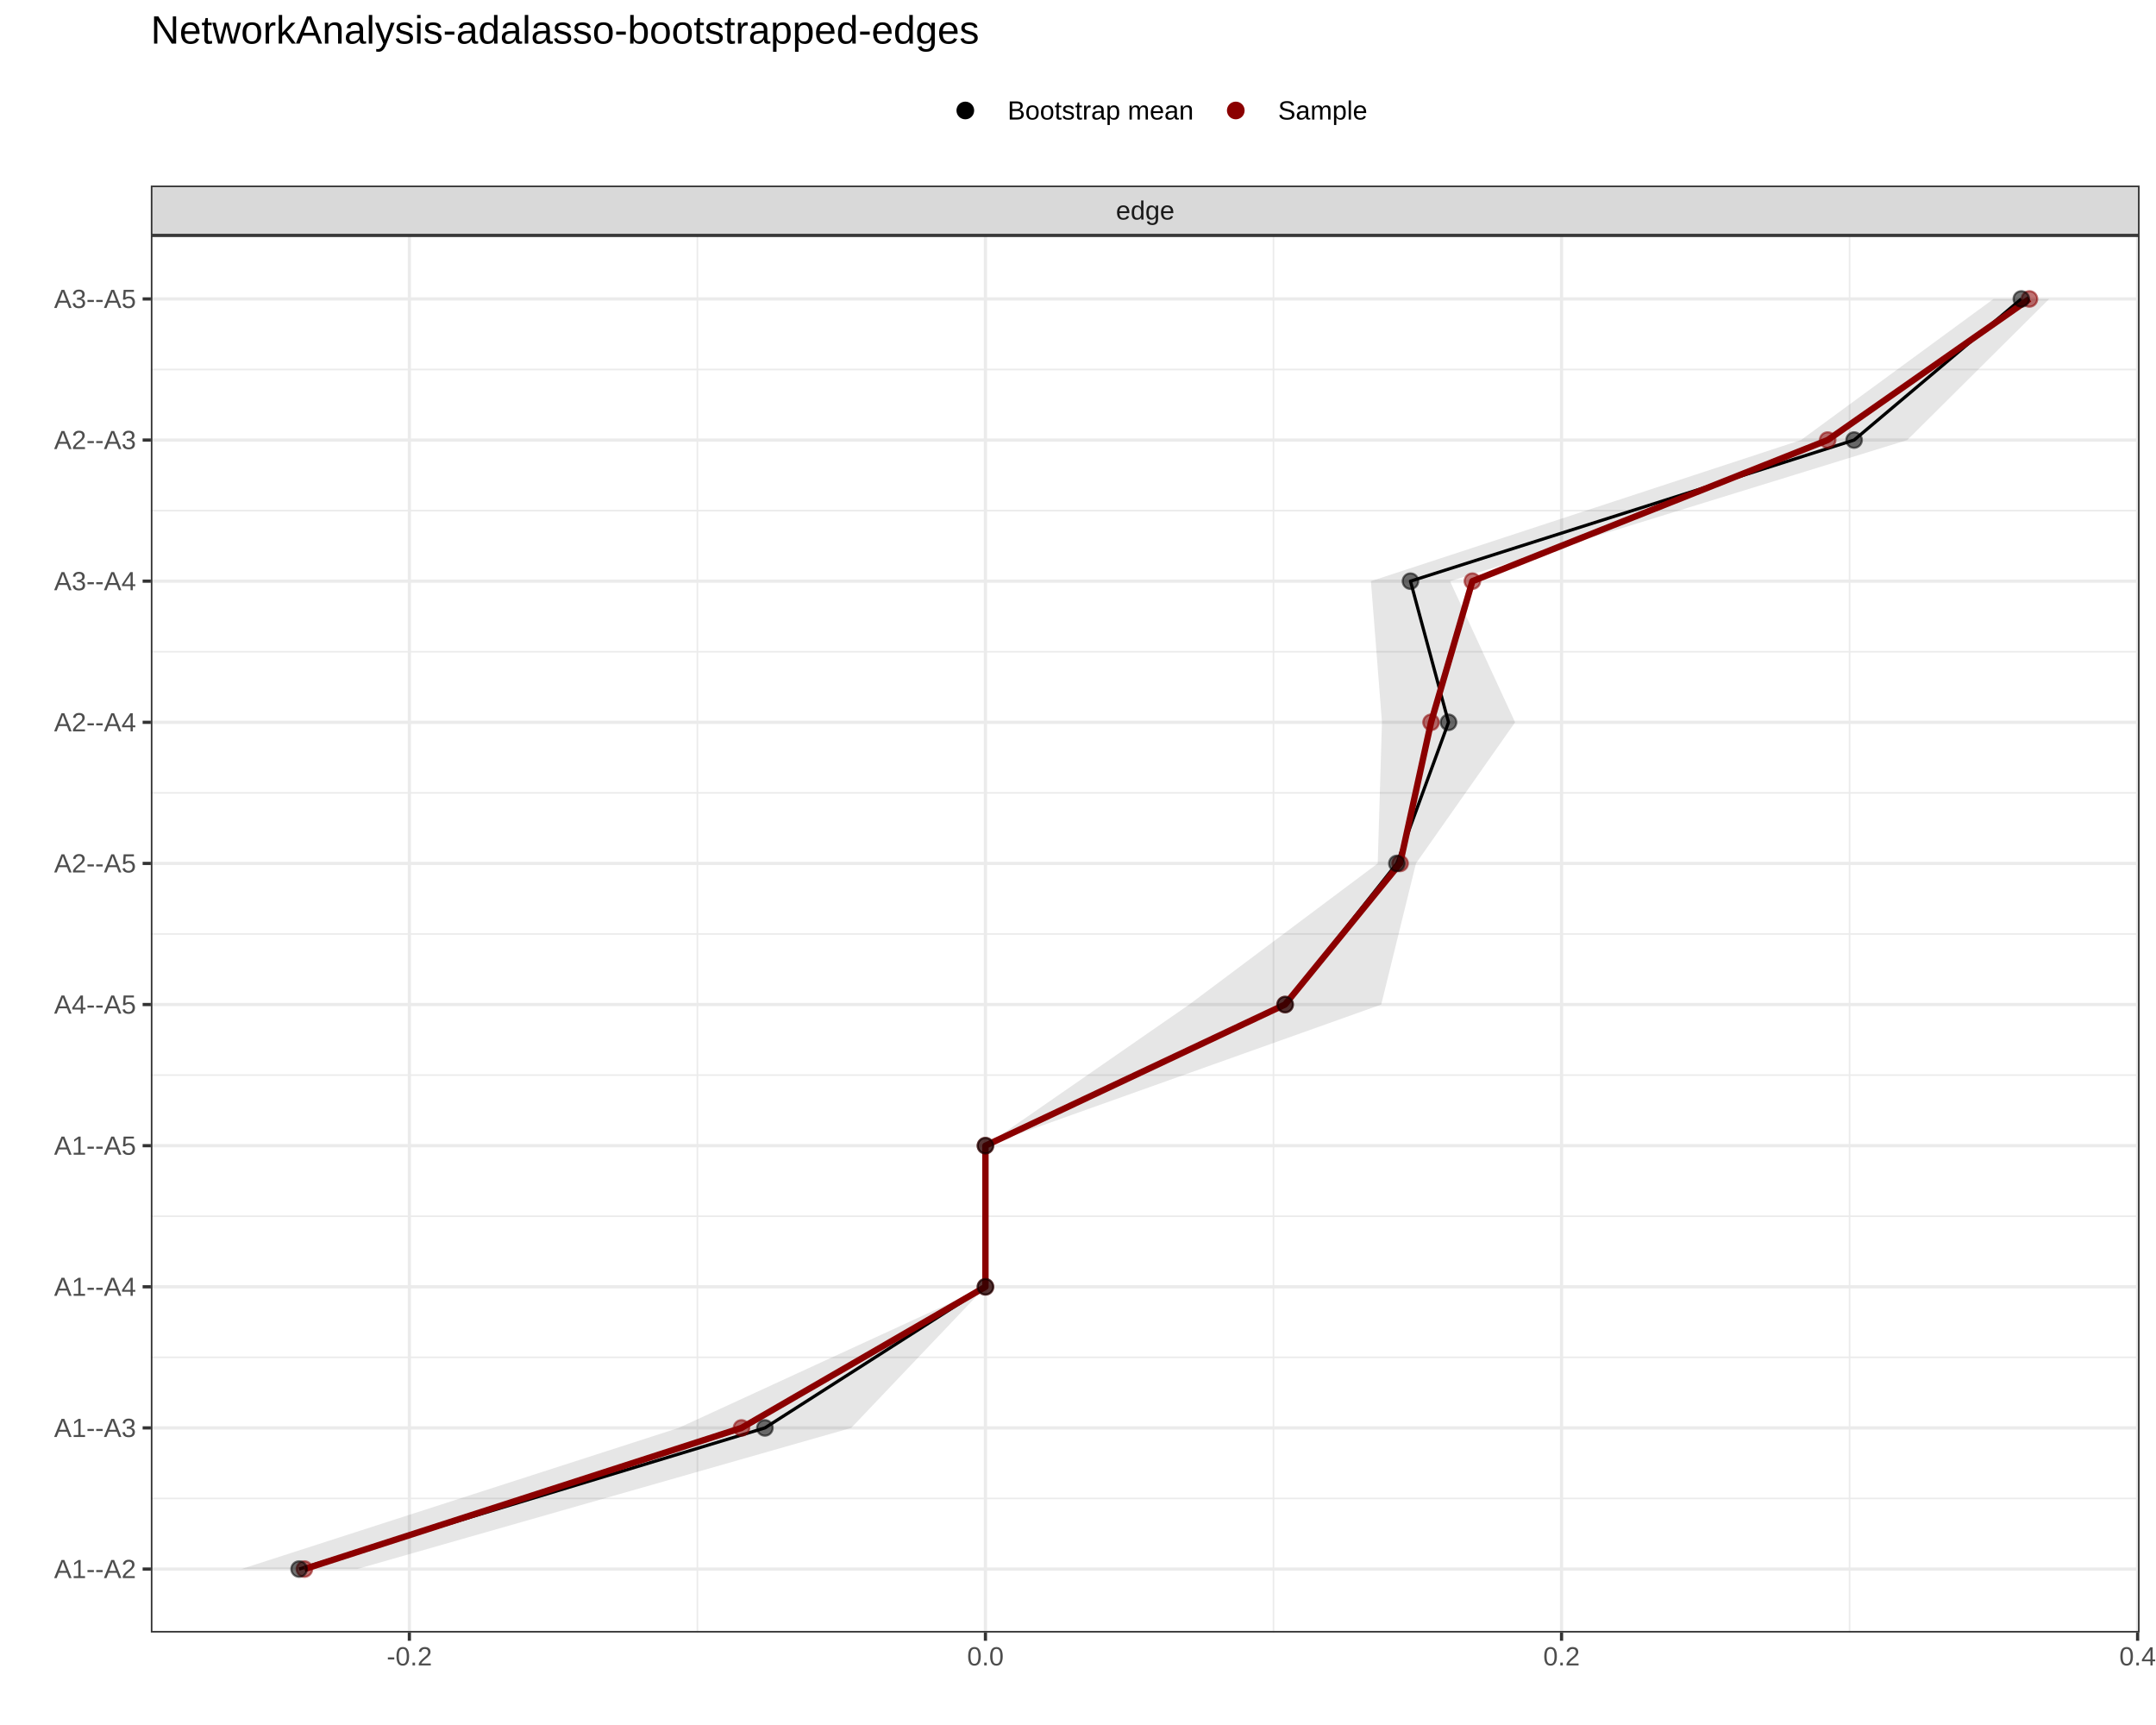
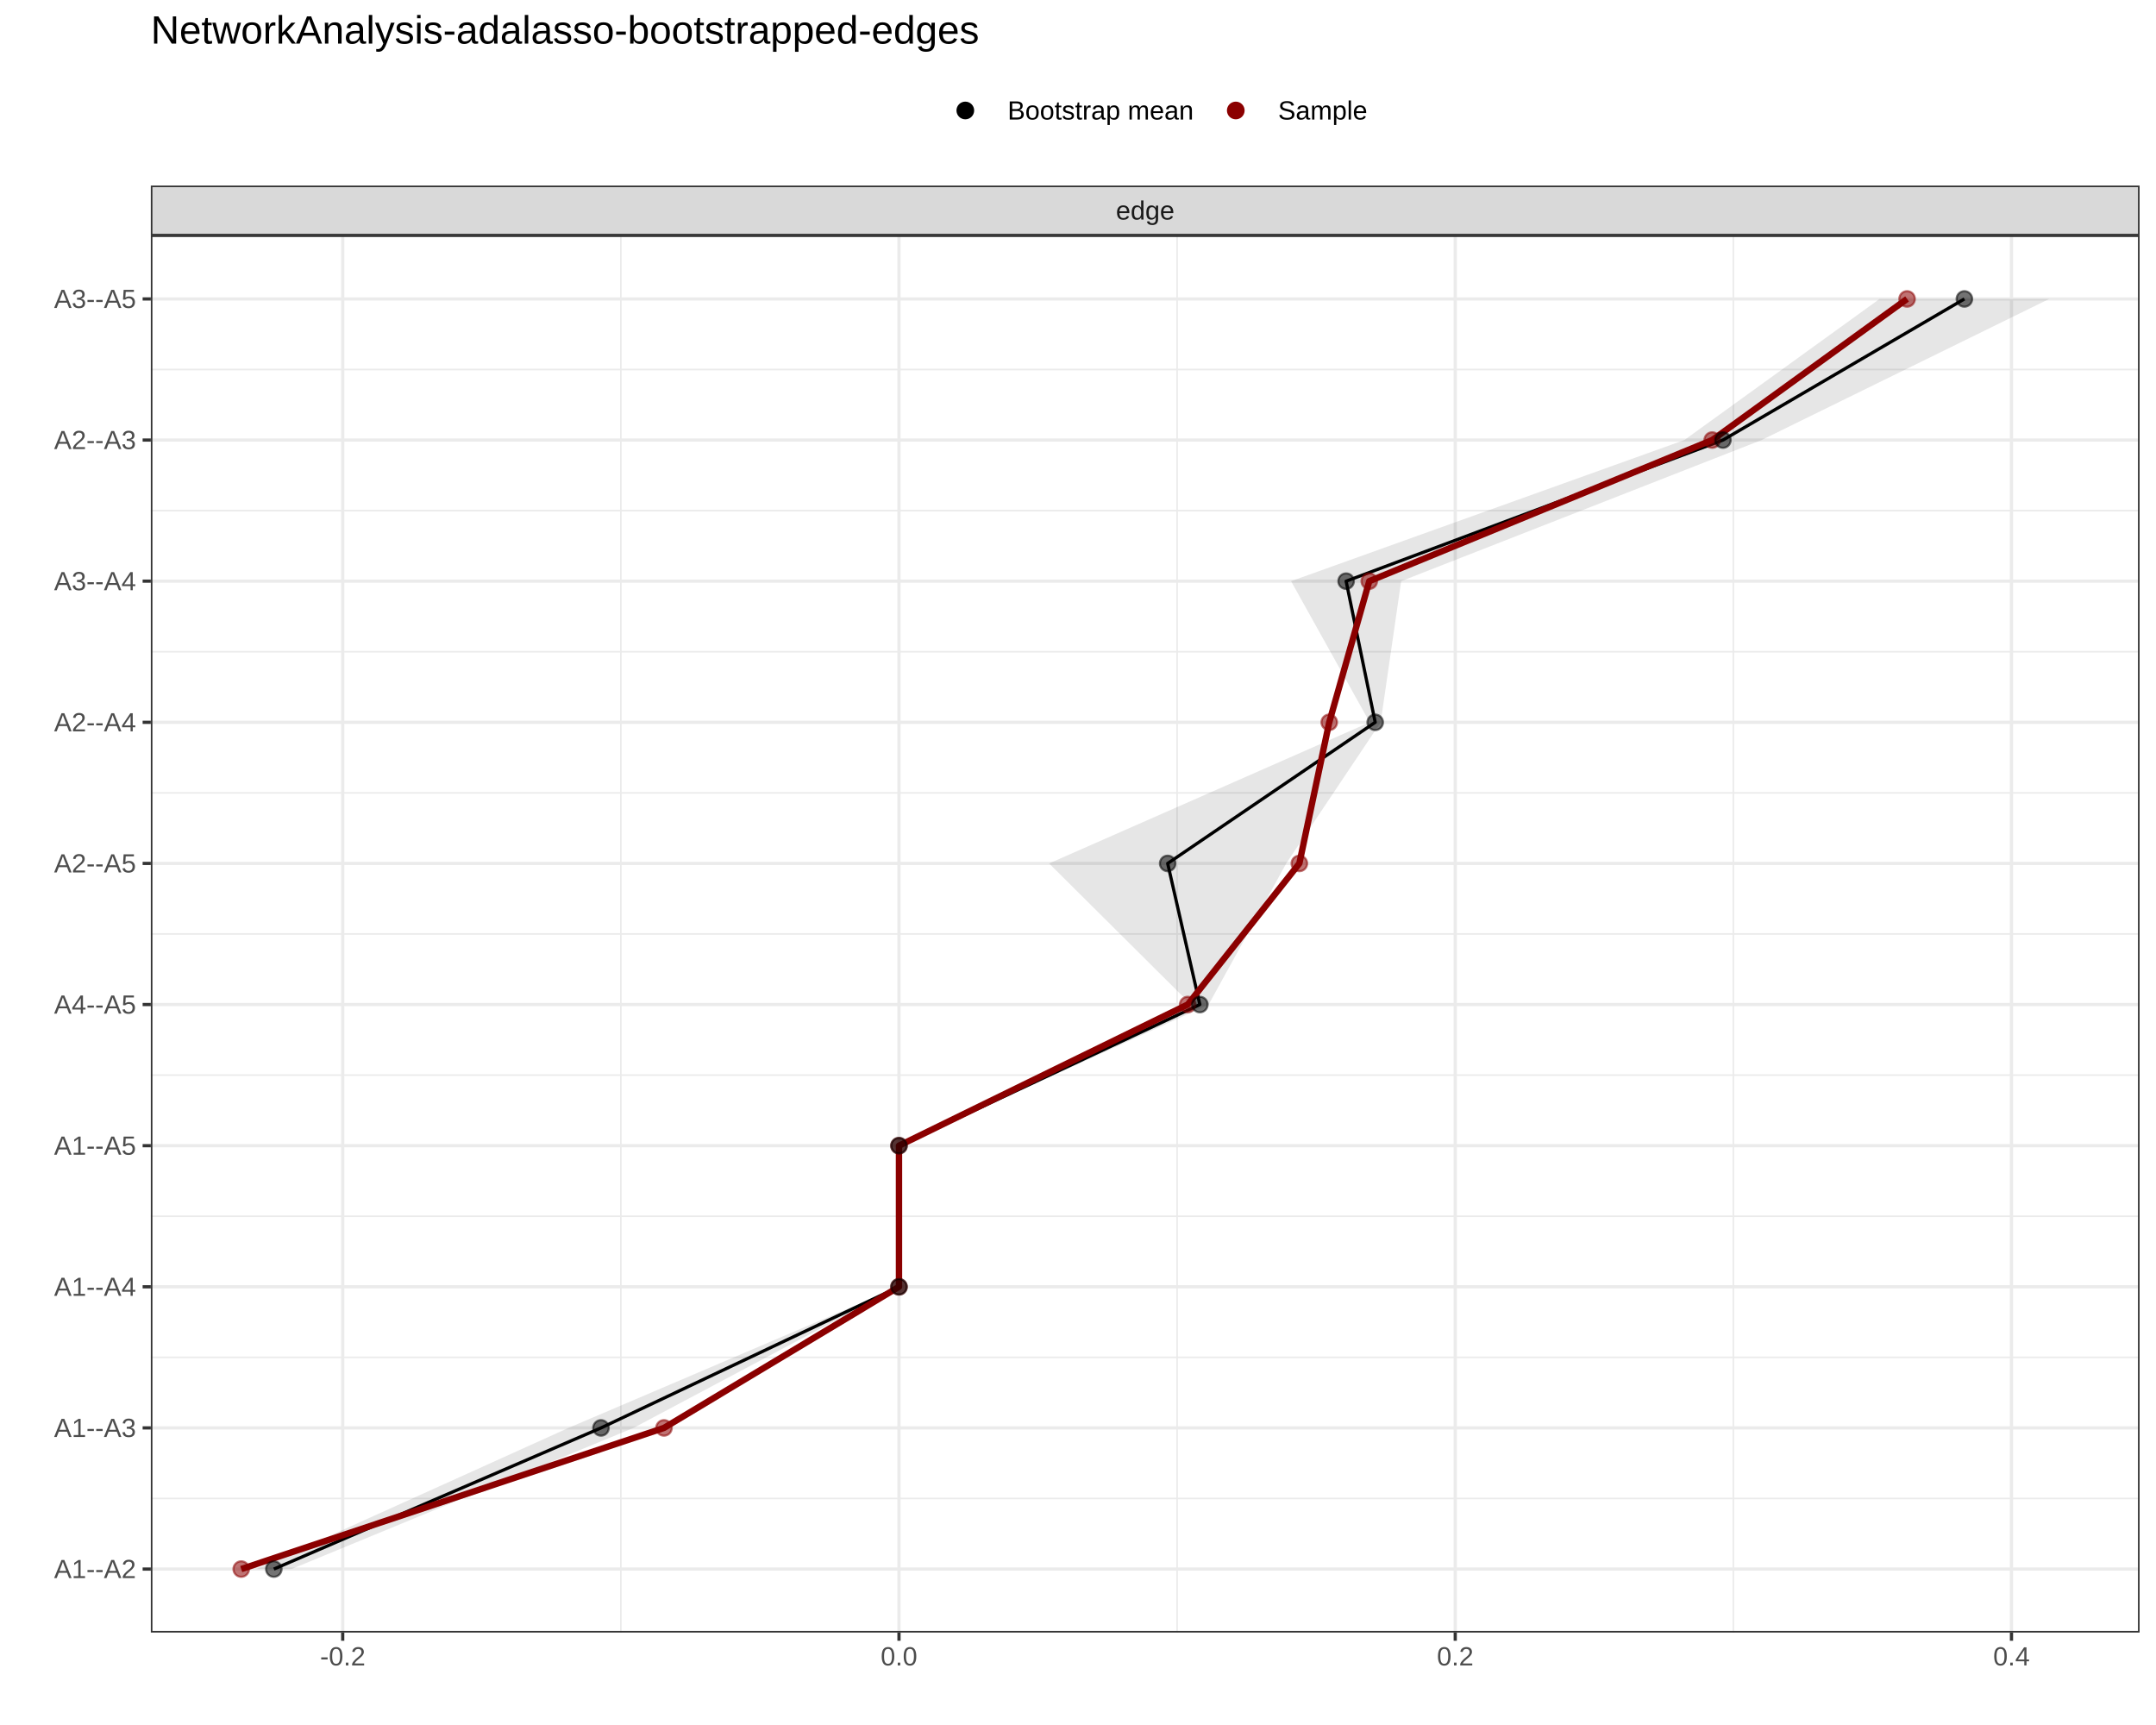
<svg xmlns="http://www.w3.org/2000/svg" viewBox="0 0 720.00 576.00">
  <defs>
    <style type="text/css">
    line, polyline, polygon, path, rect, circle {
      fill: none;
      stroke: #000000;
      stroke-linecap: round;
      stroke-linejoin: round;
      stroke-miterlimit: 10.00;
    }
  </style>
  </defs>
  <rect width="100%" height="100%" style="stroke: none; fill: #FFFFFF;" />
  <rect x="0.00" y="0.00" width="720.00" height="576.00" style="stroke-width: 1.07; stroke: #FFFFFF; fill: #FFFFFF;" />
  <defs>
    <clipPath id="cpNTAuMzd8NzE0LjUyfDU0NS4xM3w3OC42MQ==">
      <rect x="50.37" y="78.61" width="664.15" height="466.52" />
    </clipPath>
  </defs>
  <rect x="50.37" y="78.61" width="664.15" height="466.52" style="stroke-width: 1.07; stroke: none; fill: #FFFFFF;" clip-path="url(#cpNTAuMzd8NzE0LjUyfDU0NS4xM3w3OC42MQ==)" />
  <polyline points="50.37,500.36 714.52,500.36 " style="stroke-width: 0.53; stroke: #EBEBEB; stroke-linecap: butt;" clip-path="url(#cpNTAuMzd8NzE0LjUyfDU0NS4xM3w3OC42MQ==)" />
  <polyline points="50.37,453.24 714.52,453.24 " style="stroke-width: 0.53; stroke: #EBEBEB; stroke-linecap: butt;" clip-path="url(#cpNTAuMzd8NzE0LjUyfDU0NS4xM3w3OC42MQ==)" />
  <polyline points="50.37,406.12 714.52,406.12 " style="stroke-width: 0.53; stroke: #EBEBEB; stroke-linecap: butt;" clip-path="url(#cpNTAuMzd8NzE0LjUyfDU0NS4xM3w3OC42MQ==)" />
  <polyline points="50.37,358.99 714.52,358.99 " style="stroke-width: 0.53; stroke: #EBEBEB; stroke-linecap: butt;" clip-path="url(#cpNTAuMzd8NzE0LjUyfDU0NS4xM3w3OC42MQ==)" />
  <polyline points="50.37,311.87 714.52,311.87 " style="stroke-width: 0.53; stroke: #EBEBEB; stroke-linecap: butt;" clip-path="url(#cpNTAuMzd8NzE0LjUyfDU0NS4xM3w3OC42MQ==)" />
  <polyline points="50.37,264.75 714.52,264.75 " style="stroke-width: 0.53; stroke: #EBEBEB; stroke-linecap: butt;" clip-path="url(#cpNTAuMzd8NzE0LjUyfDU0NS4xM3w3OC42MQ==)" />
  <polyline points="50.37,217.62 714.52,217.62 " style="stroke-width: 0.53; stroke: #EBEBEB; stroke-linecap: butt;" clip-path="url(#cpNTAuMzd8NzE0LjUyfDU0NS4xM3w3OC42MQ==)" />
  <polyline points="50.37,170.50 714.52,170.50 " style="stroke-width: 0.53; stroke: #EBEBEB; stroke-linecap: butt;" clip-path="url(#cpNTAuMzd8NzE0LjUyfDU0NS4xM3w3OC42MQ==)" />
  <polyline points="50.37,123.38 714.52,123.38 " style="stroke-width: 0.53; stroke: #EBEBEB; stroke-linecap: butt;" clip-path="url(#cpNTAuMzd8NzE0LjUyfDU0NS4xM3w3OC42MQ==)" />
-   <polyline points="232.90,545.13 232.90,78.61 " style="stroke-width: 0.53; stroke: #EBEBEB; stroke-linecap: butt;" clip-path="url(#cpNTAuMzd8NzE0LjUyfDU0NS4xM3w3OC42MQ==)" />
-   <polyline points="425.28,545.13 425.28,78.61 " style="stroke-width: 0.53; stroke: #EBEBEB; stroke-linecap: butt;" clip-path="url(#cpNTAuMzd8NzE0LjUyfDU0NS4xM3w3OC42MQ==)" />
-   <polyline points="617.67,545.13 617.67,78.61 " style="stroke-width: 0.53; stroke: #EBEBEB; stroke-linecap: butt;" clip-path="url(#cpNTAuMzd8NzE0LjUyfDU0NS4xM3w3OC42MQ==)" />
+   <polyline points="207.34,545.13 207.34,78.61 " style="stroke-width: 0.53; stroke: #EBEBEB; stroke-linecap: butt;" clip-path="url(#cpNTAuMzd8NzE0LjUyfDU0NS4xM3w3OC42MQ==)" />
+   <polyline points="393.10,545.13 393.10,78.61 " style="stroke-width: 0.53; stroke: #EBEBEB; stroke-linecap: butt;" clip-path="url(#cpNTAuMzd8NzE0LjUyfDU0NS4xM3w3OC42MQ==)" />
+   <polyline points="578.86,545.13 578.86,78.61 " style="stroke-width: 0.53; stroke: #EBEBEB; stroke-linecap: butt;" clip-path="url(#cpNTAuMzd8NzE0LjUyfDU0NS4xM3w3OC42MQ==)" />
  <polyline points="50.37,523.93 714.52,523.93 " style="stroke-width: 1.07; stroke: #EBEBEB; stroke-linecap: butt;" clip-path="url(#cpNTAuMzd8NzE0LjUyfDU0NS4xM3w3OC42MQ==)" />
  <polyline points="50.37,476.80 714.52,476.80 " style="stroke-width: 1.07; stroke: #EBEBEB; stroke-linecap: butt;" clip-path="url(#cpNTAuMzd8NzE0LjUyfDU0NS4xM3w3OC42MQ==)" />
  <polyline points="50.37,429.68 714.52,429.68 " style="stroke-width: 1.07; stroke: #EBEBEB; stroke-linecap: butt;" clip-path="url(#cpNTAuMzd8NzE0LjUyfDU0NS4xM3w3OC42MQ==)" />
  <polyline points="50.37,382.56 714.52,382.56 " style="stroke-width: 1.07; stroke: #EBEBEB; stroke-linecap: butt;" clip-path="url(#cpNTAuMzd8NzE0LjUyfDU0NS4xM3w3OC42MQ==)" />
  <polyline points="50.37,335.43 714.52,335.43 " style="stroke-width: 1.07; stroke: #EBEBEB; stroke-linecap: butt;" clip-path="url(#cpNTAuMzd8NzE0LjUyfDU0NS4xM3w3OC42MQ==)" />
  <polyline points="50.37,288.31 714.52,288.31 " style="stroke-width: 1.07; stroke: #EBEBEB; stroke-linecap: butt;" clip-path="url(#cpNTAuMzd8NzE0LjUyfDU0NS4xM3w3OC42MQ==)" />
  <polyline points="50.37,241.19 714.52,241.19 " style="stroke-width: 1.07; stroke: #EBEBEB; stroke-linecap: butt;" clip-path="url(#cpNTAuMzd8NzE0LjUyfDU0NS4xM3w3OC42MQ==)" />
  <polyline points="50.37,194.06 714.52,194.06 " style="stroke-width: 1.07; stroke: #EBEBEB; stroke-linecap: butt;" clip-path="url(#cpNTAuMzd8NzE0LjUyfDU0NS4xM3w3OC42MQ==)" />
  <polyline points="50.37,146.94 714.52,146.94 " style="stroke-width: 1.07; stroke: #EBEBEB; stroke-linecap: butt;" clip-path="url(#cpNTAuMzd8NzE0LjUyfDU0NS4xM3w3OC42MQ==)" />
  <polyline points="50.37,99.82 714.52,99.82 " style="stroke-width: 1.07; stroke: #EBEBEB; stroke-linecap: butt;" clip-path="url(#cpNTAuMzd8NzE0LjUyfDU0NS4xM3w3OC42MQ==)" />
-   <polyline points="136.71,545.13 136.71,78.61 " style="stroke-width: 1.07; stroke: #EBEBEB; stroke-linecap: butt;" clip-path="url(#cpNTAuMzd8NzE0LjUyfDU0NS4xM3w3OC42MQ==)" />
-   <polyline points="329.09,545.13 329.09,78.61 " style="stroke-width: 1.07; stroke: #EBEBEB; stroke-linecap: butt;" clip-path="url(#cpNTAuMzd8NzE0LjUyfDU0NS4xM3w3OC42MQ==)" />
-   <polyline points="521.48,545.13 521.48,78.61 " style="stroke-width: 1.07; stroke: #EBEBEB; stroke-linecap: butt;" clip-path="url(#cpNTAuMzd8NzE0LjUyfDU0NS4xM3w3OC42MQ==)" />
-   <polyline points="713.86,545.13 713.86,78.61 " style="stroke-width: 1.07; stroke: #EBEBEB; stroke-linecap: butt;" clip-path="url(#cpNTAuMzd8NzE0LjUyfDU0NS4xM3w3OC42MQ==)" />
-   <polygon points="80.56,523.93 226.63,476.80 329.09,429.68 329.09,382.56 397.14,335.43 460.09,288.31 461.51,241.19 457.82,194.06 601.43,146.94 665.73,99.82 684.33,99.82 636.93,146.94 484.24,194.06 505.97,241.19 472.86,288.31 461.26,335.43 329.09,382.56 329.09,429.68 284.26,476.80 119.22,523.93 " style="stroke-width: 1.07; stroke: none; fill: #000000; fill-opacity: 0.10;" clip-path="url(#cpNTAuMzd8NzE0LjUyfDU0NS4xM3w3OC42MQ==)" />
-   <polyline points="99.89,523.93 255.44,476.80 329.09,429.68 329.09,382.56 429.20,335.43 466.48,288.31 483.74,241.19 471.03,194.06 619.18,146.94 675.03,99.82 " style="stroke-width: 1.07; stroke-linecap: butt;" clip-path="url(#cpNTAuMzd8NzE0LjUyfDU0NS4xM3w3OC42MQ==)" />
-   <polyline points="101.66,523.93 247.62,476.80 329.09,429.68 329.09,382.56 429.13,335.43 467.56,288.31 477.90,241.19 491.71,194.06 610.35,146.94 677.73,99.82 " style="stroke-width: 2.13; stroke: #8B0000; stroke-linecap: butt;" clip-path="url(#cpNTAuMzd8NzE0LjUyfDU0NS4xM3w3OC42MQ==)" />
-   <circle cx="101.66" cy="523.93" r="1.95pt" style="stroke-width: 0.71; stroke: #8B0000; stroke-opacity: 0.55; fill: #8B0000; fill-opacity: 0.55;" clip-path="url(#cpNTAuMzd8NzE0LjUyfDU0NS4xM3w3OC42MQ==)" />
-   <circle cx="247.62" cy="476.80" r="1.95pt" style="stroke-width: 0.71; stroke: #8B0000; stroke-opacity: 0.55; fill: #8B0000; fill-opacity: 0.55;" clip-path="url(#cpNTAuMzd8NzE0LjUyfDU0NS4xM3w3OC42MQ==)" />
-   <circle cx="329.09" cy="429.68" r="1.95pt" style="stroke-width: 0.71; stroke: #8B0000; stroke-opacity: 0.55; fill: #8B0000; fill-opacity: 0.55;" clip-path="url(#cpNTAuMzd8NzE0LjUyfDU0NS4xM3w3OC42MQ==)" />
-   <circle cx="329.09" cy="382.56" r="1.95pt" style="stroke-width: 0.71; stroke: #8B0000; stroke-opacity: 0.55; fill: #8B0000; fill-opacity: 0.55;" clip-path="url(#cpNTAuMzd8NzE0LjUyfDU0NS4xM3w3OC42MQ==)" />
-   <circle cx="429.13" cy="335.43" r="1.95pt" style="stroke-width: 0.71; stroke: #8B0000; stroke-opacity: 0.55; fill: #8B0000; fill-opacity: 0.55;" clip-path="url(#cpNTAuMzd8NzE0LjUyfDU0NS4xM3w3OC42MQ==)" />
-   <circle cx="467.56" cy="288.31" r="1.95pt" style="stroke-width: 0.71; stroke: #8B0000; stroke-opacity: 0.55; fill: #8B0000; fill-opacity: 0.55;" clip-path="url(#cpNTAuMzd8NzE0LjUyfDU0NS4xM3w3OC42MQ==)" />
-   <circle cx="477.90" cy="241.19" r="1.95pt" style="stroke-width: 0.71; stroke: #8B0000; stroke-opacity: 0.55; fill: #8B0000; fill-opacity: 0.55;" clip-path="url(#cpNTAuMzd8NzE0LjUyfDU0NS4xM3w3OC42MQ==)" />
-   <circle cx="491.71" cy="194.06" r="1.95pt" style="stroke-width: 0.71; stroke: #8B0000; stroke-opacity: 0.55; fill: #8B0000; fill-opacity: 0.55;" clip-path="url(#cpNTAuMzd8NzE0LjUyfDU0NS4xM3w3OC42MQ==)" />
-   <circle cx="610.35" cy="146.94" r="1.95pt" style="stroke-width: 0.71; stroke: #8B0000; stroke-opacity: 0.55; fill: #8B0000; fill-opacity: 0.55;" clip-path="url(#cpNTAuMzd8NzE0LjUyfDU0NS4xM3w3OC42MQ==)" />
-   <circle cx="677.73" cy="99.82" r="1.95pt" style="stroke-width: 0.71; stroke: #8B0000; stroke-opacity: 0.55; fill: #8B0000; fill-opacity: 0.55;" clip-path="url(#cpNTAuMzd8NzE0LjUyfDU0NS4xM3w3OC42MQ==)" />
-   <circle cx="99.89" cy="523.93" r="1.95pt" style="stroke-width: 0.71; stroke: #000000; stroke-opacity: 0.55; fill: #000000; fill-opacity: 0.55;" clip-path="url(#cpNTAuMzd8NzE0LjUyfDU0NS4xM3w3OC42MQ==)" />
-   <circle cx="255.44" cy="476.80" r="1.95pt" style="stroke-width: 0.71; stroke: #000000; stroke-opacity: 0.55; fill: #000000; fill-opacity: 0.55;" clip-path="url(#cpNTAuMzd8NzE0LjUyfDU0NS4xM3w3OC42MQ==)" />
-   <circle cx="329.09" cy="429.68" r="1.95pt" style="stroke-width: 0.71; stroke: #000000; stroke-opacity: 0.55; fill: #000000; fill-opacity: 0.55;" clip-path="url(#cpNTAuMzd8NzE0LjUyfDU0NS4xM3w3OC42MQ==)" />
-   <circle cx="329.09" cy="382.56" r="1.95pt" style="stroke-width: 0.71; stroke: #000000; stroke-opacity: 0.55; fill: #000000; fill-opacity: 0.55;" clip-path="url(#cpNTAuMzd8NzE0LjUyfDU0NS4xM3w3OC42MQ==)" />
-   <circle cx="429.20" cy="335.43" r="1.95pt" style="stroke-width: 0.71; stroke: #000000; stroke-opacity: 0.55; fill: #000000; fill-opacity: 0.55;" clip-path="url(#cpNTAuMzd8NzE0LjUyfDU0NS4xM3w3OC42MQ==)" />
-   <circle cx="466.48" cy="288.31" r="1.95pt" style="stroke-width: 0.71; stroke: #000000; stroke-opacity: 0.55; fill: #000000; fill-opacity: 0.55;" clip-path="url(#cpNTAuMzd8NzE0LjUyfDU0NS4xM3w3OC42MQ==)" />
-   <circle cx="483.74" cy="241.19" r="1.95pt" style="stroke-width: 0.71; stroke: #000000; stroke-opacity: 0.55; fill: #000000; fill-opacity: 0.55;" clip-path="url(#cpNTAuMzd8NzE0LjUyfDU0NS4xM3w3OC42MQ==)" />
-   <circle cx="471.03" cy="194.06" r="1.95pt" style="stroke-width: 0.71; stroke: #000000; stroke-opacity: 0.55; fill: #000000; fill-opacity: 0.55;" clip-path="url(#cpNTAuMzd8NzE0LjUyfDU0NS4xM3w3OC42MQ==)" />
-   <circle cx="619.18" cy="146.94" r="1.95pt" style="stroke-width: 0.71; stroke: #000000; stroke-opacity: 0.55; fill: #000000; fill-opacity: 0.55;" clip-path="url(#cpNTAuMzd8NzE0LjUyfDU0NS4xM3w3OC42MQ==)" />
-   <circle cx="675.03" cy="99.82" r="1.95pt" style="stroke-width: 0.71; stroke: #000000; stroke-opacity: 0.55; fill: #000000; fill-opacity: 0.55;" clip-path="url(#cpNTAuMzd8NzE0LjUyfDU0NS4xM3w3OC42MQ==)" />
+   <polyline points="114.45,545.13 114.45,78.61 " style="stroke-width: 1.07; stroke: #EBEBEB; stroke-linecap: butt;" clip-path="url(#cpNTAuMzd8NzE0LjUyfDU0NS4xM3w3OC42MQ==)" />
+   <polyline points="300.22,545.13 300.22,78.61 " style="stroke-width: 1.07; stroke: #EBEBEB; stroke-linecap: butt;" clip-path="url(#cpNTAuMzd8NzE0LjUyfDU0NS4xM3w3OC42MQ==)" />
+   <polyline points="485.98,545.13 485.98,78.61 " style="stroke-width: 1.07; stroke: #EBEBEB; stroke-linecap: butt;" clip-path="url(#cpNTAuMzd8NzE0LjUyfDU0NS4xM3w3OC42MQ==)" />
+   <polyline points="671.74,545.13 671.74,78.61 " style="stroke-width: 1.07; stroke: #EBEBEB; stroke-linecap: butt;" clip-path="url(#cpNTAuMzd8NzE0LjUyfDU0NS4xM3w3OC42MQ==)" />
+   <polygon points="85.57,523.93 189.84,476.80 300.22,429.68 300.22,382.56 397.74,335.43 350.35,288.31 457.41,241.19 431.15,194.06 562.49,146.94 627.68,99.82 684.33,99.82 588.27,146.94 467.92,194.06 461.08,241.19 429.54,288.31 403.63,335.43 300.22,382.56 300.22,429.68 211.56,476.80 97.33,523.93 " style="stroke-width: 1.07; stroke: none; fill: #000000; fill-opacity: 0.10;" clip-path="url(#cpNTAuMzd8NzE0LjUyfDU0NS4xM3w3OC42MQ==)" />
+   <polyline points="91.45,523.93 200.70,476.80 300.22,429.68 300.22,382.56 400.69,335.43 389.95,288.31 459.25,241.19 449.54,194.06 575.38,146.94 656.01,99.82 " style="stroke-width: 1.07; stroke-linecap: butt;" clip-path="url(#cpNTAuMzd8NzE0LjUyfDU0NS4xM3w3OC42MQ==)" />
+   <polyline points="80.56,523.93 221.74,476.80 300.22,429.68 300.22,382.56 396.64,335.43 433.92,288.31 443.90,241.19 457.27,194.06 571.79,146.94 636.87,99.82 " style="stroke-width: 2.13; stroke: #8B0000; stroke-linecap: butt;" clip-path="url(#cpNTAuMzd8NzE0LjUyfDU0NS4xM3w3OC42MQ==)" />
+   <circle cx="80.56" cy="523.93" r="1.95pt" style="stroke-width: 0.71; stroke: #8B0000; stroke-opacity: 0.55; fill: #8B0000; fill-opacity: 0.55;" clip-path="url(#cpNTAuMzd8NzE0LjUyfDU0NS4xM3w3OC42MQ==)" />
+   <circle cx="221.74" cy="476.80" r="1.95pt" style="stroke-width: 0.71; stroke: #8B0000; stroke-opacity: 0.55; fill: #8B0000; fill-opacity: 0.55;" clip-path="url(#cpNTAuMzd8NzE0LjUyfDU0NS4xM3w3OC42MQ==)" />
+   <circle cx="300.22" cy="429.68" r="1.95pt" style="stroke-width: 0.71; stroke: #8B0000; stroke-opacity: 0.55; fill: #8B0000; fill-opacity: 0.55;" clip-path="url(#cpNTAuMzd8NzE0LjUyfDU0NS4xM3w3OC42MQ==)" />
+   <circle cx="300.22" cy="382.56" r="1.95pt" style="stroke-width: 0.71; stroke: #8B0000; stroke-opacity: 0.55; fill: #8B0000; fill-opacity: 0.55;" clip-path="url(#cpNTAuMzd8NzE0LjUyfDU0NS4xM3w3OC42MQ==)" />
+   <circle cx="396.64" cy="335.43" r="1.95pt" style="stroke-width: 0.71; stroke: #8B0000; stroke-opacity: 0.55; fill: #8B0000; fill-opacity: 0.55;" clip-path="url(#cpNTAuMzd8NzE0LjUyfDU0NS4xM3w3OC42MQ==)" />
+   <circle cx="433.92" cy="288.31" r="1.95pt" style="stroke-width: 0.71; stroke: #8B0000; stroke-opacity: 0.55; fill: #8B0000; fill-opacity: 0.55;" clip-path="url(#cpNTAuMzd8NzE0LjUyfDU0NS4xM3w3OC42MQ==)" />
+   <circle cx="443.90" cy="241.19" r="1.95pt" style="stroke-width: 0.71; stroke: #8B0000; stroke-opacity: 0.55; fill: #8B0000; fill-opacity: 0.55;" clip-path="url(#cpNTAuMzd8NzE0LjUyfDU0NS4xM3w3OC42MQ==)" />
+   <circle cx="457.27" cy="194.06" r="1.95pt" style="stroke-width: 0.71; stroke: #8B0000; stroke-opacity: 0.55; fill: #8B0000; fill-opacity: 0.55;" clip-path="url(#cpNTAuMzd8NzE0LjUyfDU0NS4xM3w3OC42MQ==)" />
+   <circle cx="571.79" cy="146.94" r="1.95pt" style="stroke-width: 0.71; stroke: #8B0000; stroke-opacity: 0.55; fill: #8B0000; fill-opacity: 0.55;" clip-path="url(#cpNTAuMzd8NzE0LjUyfDU0NS4xM3w3OC42MQ==)" />
+   <circle cx="636.87" cy="99.82" r="1.95pt" style="stroke-width: 0.71; stroke: #8B0000; stroke-opacity: 0.55; fill: #8B0000; fill-opacity: 0.55;" clip-path="url(#cpNTAuMzd8NzE0LjUyfDU0NS4xM3w3OC42MQ==)" />
+   <circle cx="91.45" cy="523.93" r="1.95pt" style="stroke-width: 0.71; stroke: #000000; stroke-opacity: 0.55; fill: #000000; fill-opacity: 0.55;" clip-path="url(#cpNTAuMzd8NzE0LjUyfDU0NS4xM3w3OC42MQ==)" />
+   <circle cx="200.70" cy="476.80" r="1.95pt" style="stroke-width: 0.71; stroke: #000000; stroke-opacity: 0.55; fill: #000000; fill-opacity: 0.55;" clip-path="url(#cpNTAuMzd8NzE0LjUyfDU0NS4xM3w3OC42MQ==)" />
+   <circle cx="300.22" cy="429.68" r="1.95pt" style="stroke-width: 0.71; stroke: #000000; stroke-opacity: 0.55; fill: #000000; fill-opacity: 0.55;" clip-path="url(#cpNTAuMzd8NzE0LjUyfDU0NS4xM3w3OC42MQ==)" />
+   <circle cx="300.22" cy="382.56" r="1.95pt" style="stroke-width: 0.71; stroke: #000000; stroke-opacity: 0.55; fill: #000000; fill-opacity: 0.55;" clip-path="url(#cpNTAuMzd8NzE0LjUyfDU0NS4xM3w3OC42MQ==)" />
+   <circle cx="400.69" cy="335.43" r="1.95pt" style="stroke-width: 0.71; stroke: #000000; stroke-opacity: 0.55; fill: #000000; fill-opacity: 0.55;" clip-path="url(#cpNTAuMzd8NzE0LjUyfDU0NS4xM3w3OC42MQ==)" />
+   <circle cx="389.95" cy="288.31" r="1.95pt" style="stroke-width: 0.71; stroke: #000000; stroke-opacity: 0.55; fill: #000000; fill-opacity: 0.55;" clip-path="url(#cpNTAuMzd8NzE0LjUyfDU0NS4xM3w3OC42MQ==)" />
+   <circle cx="459.25" cy="241.19" r="1.95pt" style="stroke-width: 0.71; stroke: #000000; stroke-opacity: 0.55; fill: #000000; fill-opacity: 0.55;" clip-path="url(#cpNTAuMzd8NzE0LjUyfDU0NS4xM3w3OC42MQ==)" />
+   <circle cx="449.54" cy="194.06" r="1.95pt" style="stroke-width: 0.71; stroke: #000000; stroke-opacity: 0.55; fill: #000000; fill-opacity: 0.55;" clip-path="url(#cpNTAuMzd8NzE0LjUyfDU0NS4xM3w3OC42MQ==)" />
+   <circle cx="575.38" cy="146.94" r="1.95pt" style="stroke-width: 0.71; stroke: #000000; stroke-opacity: 0.55; fill: #000000; fill-opacity: 0.55;" clip-path="url(#cpNTAuMzd8NzE0LjUyfDU0NS4xM3w3OC42MQ==)" />
+   <circle cx="656.01" cy="99.82" r="1.95pt" style="stroke-width: 0.71; stroke: #000000; stroke-opacity: 0.55; fill: #000000; fill-opacity: 0.55;" clip-path="url(#cpNTAuMzd8NzE0LjUyfDU0NS4xM3w3OC42MQ==)" />
  <rect x="50.37" y="78.61" width="664.15" height="466.52" style="stroke-width: 1.07; stroke: #333333;" clip-path="url(#cpNTAuMzd8NzE0LjUyfDU0NS4xM3w3OC42MQ==)" />
  <defs>
    <clipPath id="cpMC4wMHw3MjAuMDB8NTc2LjAwfDAuMDA=">
      <rect x="0.00" y="0.00" width="720.00" height="576.00" />
    </clipPath>
  </defs>
  <defs>
    <clipPath id="cpNTAuMzd8NzE0LjUyfDc4LjYxfDYxLjk3">
      <rect x="50.37" y="61.97" width="664.15" height="16.64" />
    </clipPath>
  </defs>
  <rect x="50.37" y="61.97" width="664.15" height="16.64" style="stroke-width: 1.07; stroke: #333333; fill: #D9D9D9;" clip-path="url(#cpNTAuMzd8NzE0LjUyfDc4LjYxfDYxLjk3)" />
  <g clip-path="url(#cpNTAuMzd8NzE0LjUyfDc4LjYxfDYxLjk3)">
    <text x="372.66" y="73.31" style="font-size: 8.80px; fill: #1A1A1A; font-family: Liberation Sans;" textLength="19.56px" lengthAdjust="spacingAndGlyphs">edge</text>
  </g>
  <defs>
    <clipPath id="cpMC4wMHw3MjAuMDB8NTc2LjAwfDAuMDA=">
      <rect x="0.00" y="0.00" width="720.00" height="576.00" />
    </clipPath>
  </defs>
-   <polyline points="136.71,547.87 136.71,545.13 " style="stroke-width: 1.07; stroke: #333333; stroke-linecap: butt;" clip-path="url(#cpMC4wMHw3MjAuMDB8NTc2LjAwfDAuMDA=)" />
-   <polyline points="329.09,547.87 329.09,545.13 " style="stroke-width: 1.07; stroke: #333333; stroke-linecap: butt;" clip-path="url(#cpMC4wMHw3MjAuMDB8NTc2LjAwfDAuMDA=)" />
-   <polyline points="521.48,547.87 521.48,545.13 " style="stroke-width: 1.07; stroke: #333333; stroke-linecap: butt;" clip-path="url(#cpMC4wMHw3MjAuMDB8NTc2LjAwfDAuMDA=)" />
-   <polyline points="713.86,547.87 713.86,545.13 " style="stroke-width: 1.07; stroke: #333333; stroke-linecap: butt;" clip-path="url(#cpMC4wMHw3MjAuMDB8NTc2LjAwfDAuMDA=)" />
+   <polyline points="114.45,547.87 114.45,545.13 " style="stroke-width: 1.07; stroke: #333333; stroke-linecap: butt;" clip-path="url(#cpMC4wMHw3MjAuMDB8NTc2LjAwfDAuMDA=)" />
+   <polyline points="300.22,547.87 300.22,545.13 " style="stroke-width: 1.07; stroke: #333333; stroke-linecap: butt;" clip-path="url(#cpMC4wMHw3MjAuMDB8NTc2LjAwfDAuMDA=)" />
+   <polyline points="485.98,547.87 485.98,545.13 " style="stroke-width: 1.07; stroke: #333333; stroke-linecap: butt;" clip-path="url(#cpMC4wMHw3MjAuMDB8NTc2LjAwfDAuMDA=)" />
+   <polyline points="671.74,547.87 671.74,545.13 " style="stroke-width: 1.07; stroke: #333333; stroke-linecap: butt;" clip-path="url(#cpMC4wMHw3MjAuMDB8NTc2LjAwfDAuMDA=)" />
  <g clip-path="url(#cpMC4wMHw3MjAuMDB8NTc2LjAwfDAuMDA=)">
-     <text x="129.14" y="556.11" style="font-size: 8.80px; fill: #4D4D4D; font-family: Liberation Sans;" textLength="15.14px" lengthAdjust="spacingAndGlyphs">-0.2</text>
+     <text x="106.88" y="556.11" style="font-size: 8.80px; fill: #4D4D4D; font-family: Liberation Sans;" textLength="15.14px" lengthAdjust="spacingAndGlyphs">-0.2</text>
  </g>
  <g clip-path="url(#cpMC4wMHw3MjAuMDB8NTc2LjAwfDAuMDA=)">
-     <text x="322.98" y="556.11" style="font-size: 8.80px; fill: #4D4D4D; font-family: Liberation Sans;" textLength="12.22px" lengthAdjust="spacingAndGlyphs">0.0</text>
+     <text x="294.11" y="556.11" style="font-size: 8.80px; fill: #4D4D4D; font-family: Liberation Sans;" textLength="12.22px" lengthAdjust="spacingAndGlyphs">0.0</text>
  </g>
  <g clip-path="url(#cpMC4wMHw3MjAuMDB8NTc2LjAwfDAuMDA=)">
-     <text x="515.37" y="556.11" style="font-size: 8.80px; fill: #4D4D4D; font-family: Liberation Sans;" textLength="12.22px" lengthAdjust="spacingAndGlyphs">0.2</text>
+     <text x="479.87" y="556.11" style="font-size: 8.80px; fill: #4D4D4D; font-family: Liberation Sans;" textLength="12.22px" lengthAdjust="spacingAndGlyphs">0.2</text>
  </g>
  <g clip-path="url(#cpMC4wMHw3MjAuMDB8NTc2LjAwfDAuMDA=)">
-     <text x="707.75" y="556.11" style="font-size: 8.80px; fill: #4D4D4D; font-family: Liberation Sans;" textLength="12.22px" lengthAdjust="spacingAndGlyphs">0.4</text>
+     <text x="665.63" y="556.11" style="font-size: 8.80px; fill: #4D4D4D; font-family: Liberation Sans;" textLength="12.22px" lengthAdjust="spacingAndGlyphs">0.4</text>
  </g>
  <g clip-path="url(#cpMC4wMHw3MjAuMDB8NTc2LjAwfDAuMDA=)">
    <text x="18.06" y="526.95" style="font-size: 8.80px; fill: #4D4D4D; font-family: Liberation Sans;" textLength="27.38px" lengthAdjust="spacingAndGlyphs">A1--A2</text>
  </g>
  <g clip-path="url(#cpMC4wMHw3MjAuMDB8NTc2LjAwfDAuMDA=)">
    <text x="18.06" y="479.83" style="font-size: 8.80px; fill: #4D4D4D; font-family: Liberation Sans;" textLength="27.38px" lengthAdjust="spacingAndGlyphs">A1--A3</text>
  </g>
  <g clip-path="url(#cpMC4wMHw3MjAuMDB8NTc2LjAwfDAuMDA=)">
    <text x="18.06" y="432.70" style="font-size: 8.80px; fill: #4D4D4D; font-family: Liberation Sans;" textLength="27.38px" lengthAdjust="spacingAndGlyphs">A1--A4</text>
  </g>
  <g clip-path="url(#cpMC4wMHw3MjAuMDB8NTc2LjAwfDAuMDA=)">
    <text x="18.06" y="385.58" style="font-size: 8.80px; fill: #4D4D4D; font-family: Liberation Sans;" textLength="27.38px" lengthAdjust="spacingAndGlyphs">A1--A5</text>
  </g>
  <g clip-path="url(#cpMC4wMHw3MjAuMDB8NTc2LjAwfDAuMDA=)">
    <text x="18.06" y="338.46" style="font-size: 8.80px; fill: #4D4D4D; font-family: Liberation Sans;" textLength="27.38px" lengthAdjust="spacingAndGlyphs">A4--A5</text>
  </g>
  <g clip-path="url(#cpMC4wMHw3MjAuMDB8NTc2LjAwfDAuMDA=)">
    <text x="18.06" y="291.33" style="font-size: 8.80px; fill: #4D4D4D; font-family: Liberation Sans;" textLength="27.38px" lengthAdjust="spacingAndGlyphs">A2--A5</text>
  </g>
  <g clip-path="url(#cpMC4wMHw3MjAuMDB8NTc2LjAwfDAuMDA=)">
    <text x="18.06" y="244.21" style="font-size: 8.80px; fill: #4D4D4D; font-family: Liberation Sans;" textLength="27.38px" lengthAdjust="spacingAndGlyphs">A2--A4</text>
  </g>
  <g clip-path="url(#cpMC4wMHw3MjAuMDB8NTc2LjAwfDAuMDA=)">
    <text x="18.06" y="197.09" style="font-size: 8.80px; fill: #4D4D4D; font-family: Liberation Sans;" textLength="27.38px" lengthAdjust="spacingAndGlyphs">A3--A4</text>
  </g>
  <g clip-path="url(#cpMC4wMHw3MjAuMDB8NTc2LjAwfDAuMDA=)">
    <text x="18.06" y="149.96" style="font-size: 8.80px; fill: #4D4D4D; font-family: Liberation Sans;" textLength="27.38px" lengthAdjust="spacingAndGlyphs">A2--A3</text>
  </g>
  <g clip-path="url(#cpMC4wMHw3MjAuMDB8NTc2LjAwfDAuMDA=)">
    <text x="18.06" y="102.84" style="font-size: 8.80px; fill: #4D4D4D; font-family: Liberation Sans;" textLength="27.38px" lengthAdjust="spacingAndGlyphs">A3--A5</text>
  </g>
  <polyline points="47.63,523.93 50.37,523.93 " style="stroke-width: 1.07; stroke: #333333; stroke-linecap: butt;" clip-path="url(#cpMC4wMHw3MjAuMDB8NTc2LjAwfDAuMDA=)" />
  <polyline points="47.63,476.80 50.37,476.80 " style="stroke-width: 1.07; stroke: #333333; stroke-linecap: butt;" clip-path="url(#cpMC4wMHw3MjAuMDB8NTc2LjAwfDAuMDA=)" />
  <polyline points="47.63,429.68 50.37,429.68 " style="stroke-width: 1.07; stroke: #333333; stroke-linecap: butt;" clip-path="url(#cpMC4wMHw3MjAuMDB8NTc2LjAwfDAuMDA=)" />
  <polyline points="47.63,382.56 50.37,382.56 " style="stroke-width: 1.07; stroke: #333333; stroke-linecap: butt;" clip-path="url(#cpMC4wMHw3MjAuMDB8NTc2LjAwfDAuMDA=)" />
  <polyline points="47.63,335.43 50.37,335.43 " style="stroke-width: 1.07; stroke: #333333; stroke-linecap: butt;" clip-path="url(#cpMC4wMHw3MjAuMDB8NTc2LjAwfDAuMDA=)" />
  <polyline points="47.63,288.31 50.37,288.31 " style="stroke-width: 1.07; stroke: #333333; stroke-linecap: butt;" clip-path="url(#cpMC4wMHw3MjAuMDB8NTc2LjAwfDAuMDA=)" />
  <polyline points="47.63,241.19 50.37,241.19 " style="stroke-width: 1.07; stroke: #333333; stroke-linecap: butt;" clip-path="url(#cpMC4wMHw3MjAuMDB8NTc2LjAwfDAuMDA=)" />
  <polyline points="47.63,194.06 50.37,194.06 " style="stroke-width: 1.07; stroke: #333333; stroke-linecap: butt;" clip-path="url(#cpMC4wMHw3MjAuMDB8NTc2LjAwfDAuMDA=)" />
  <polyline points="47.63,146.94 50.37,146.94 " style="stroke-width: 1.07; stroke: #333333; stroke-linecap: butt;" clip-path="url(#cpMC4wMHw3MjAuMDB8NTc2LjAwfDAuMDA=)" />
  <polyline points="47.63,99.82 50.37,99.82 " style="stroke-width: 1.07; stroke: #333333; stroke-linecap: butt;" clip-path="url(#cpMC4wMHw3MjAuMDB8NTc2LjAwfDAuMDA=)" />
  <rect x="302.77" y="22.77" width="159.34" height="28.24" style="stroke-width: 1.07; stroke: none; fill: #FFFFFF;" clip-path="url(#cpMC4wMHw3MjAuMDB8NTc2LjAwfDAuMDA=)" />
  <rect x="313.73" y="28.25" width="17.28" height="17.28" style="stroke-width: 1.07; stroke: none; fill: #FFFFFF;" clip-path="url(#cpMC4wMHw3MjAuMDB8NTc2LjAwfDAuMDA=)" />
  <circle cx="322.37" cy="36.89" r="1.95pt" style="stroke-width: 0.71; fill: #000000;" clip-path="url(#cpMC4wMHw3MjAuMDB8NTc2LjAwfDAuMDA=)" />
  <rect x="404.05" y="28.25" width="17.28" height="17.28" style="stroke-width: 1.07; stroke: none; fill: #FFFFFF;" clip-path="url(#cpMC4wMHw3MjAuMDB8NTc2LjAwfDAuMDA=)" />
  <circle cx="412.69" cy="36.89" r="1.95pt" style="stroke-width: 0.71; stroke: #8B0000; fill: #8B0000;" clip-path="url(#cpMC4wMHw3MjAuMDB8NTc2LjAwfDAuMDA=)" />
  <g clip-path="url(#cpMC4wMHw3MjAuMDB8NTc2LjAwfDAuMDA=)">
    <text x="336.49" y="39.91" style="font-size: 8.80px; font-family: Liberation Sans;" textLength="62.08px" lengthAdjust="spacingAndGlyphs">Bootstrap mean</text>
  </g>
  <g clip-path="url(#cpMC4wMHw3MjAuMDB8NTc2LjAwfDAuMDA=)">
    <text x="426.81" y="39.91" style="font-size: 8.80px; font-family: Liberation Sans;" textLength="29.83px" lengthAdjust="spacingAndGlyphs">Sample</text>
  </g>
  <g clip-path="url(#cpMC4wMHw3MjAuMDB8NTc2LjAwfDAuMDA=)">
    <text x="50.37" y="14.56" style="font-size: 13.20px; font-family: Liberation Sans;" textLength="276.23px" lengthAdjust="spacingAndGlyphs">NetworkAnalysis-adalasso-bootstrapped-edges</text>
  </g>
</svg>
